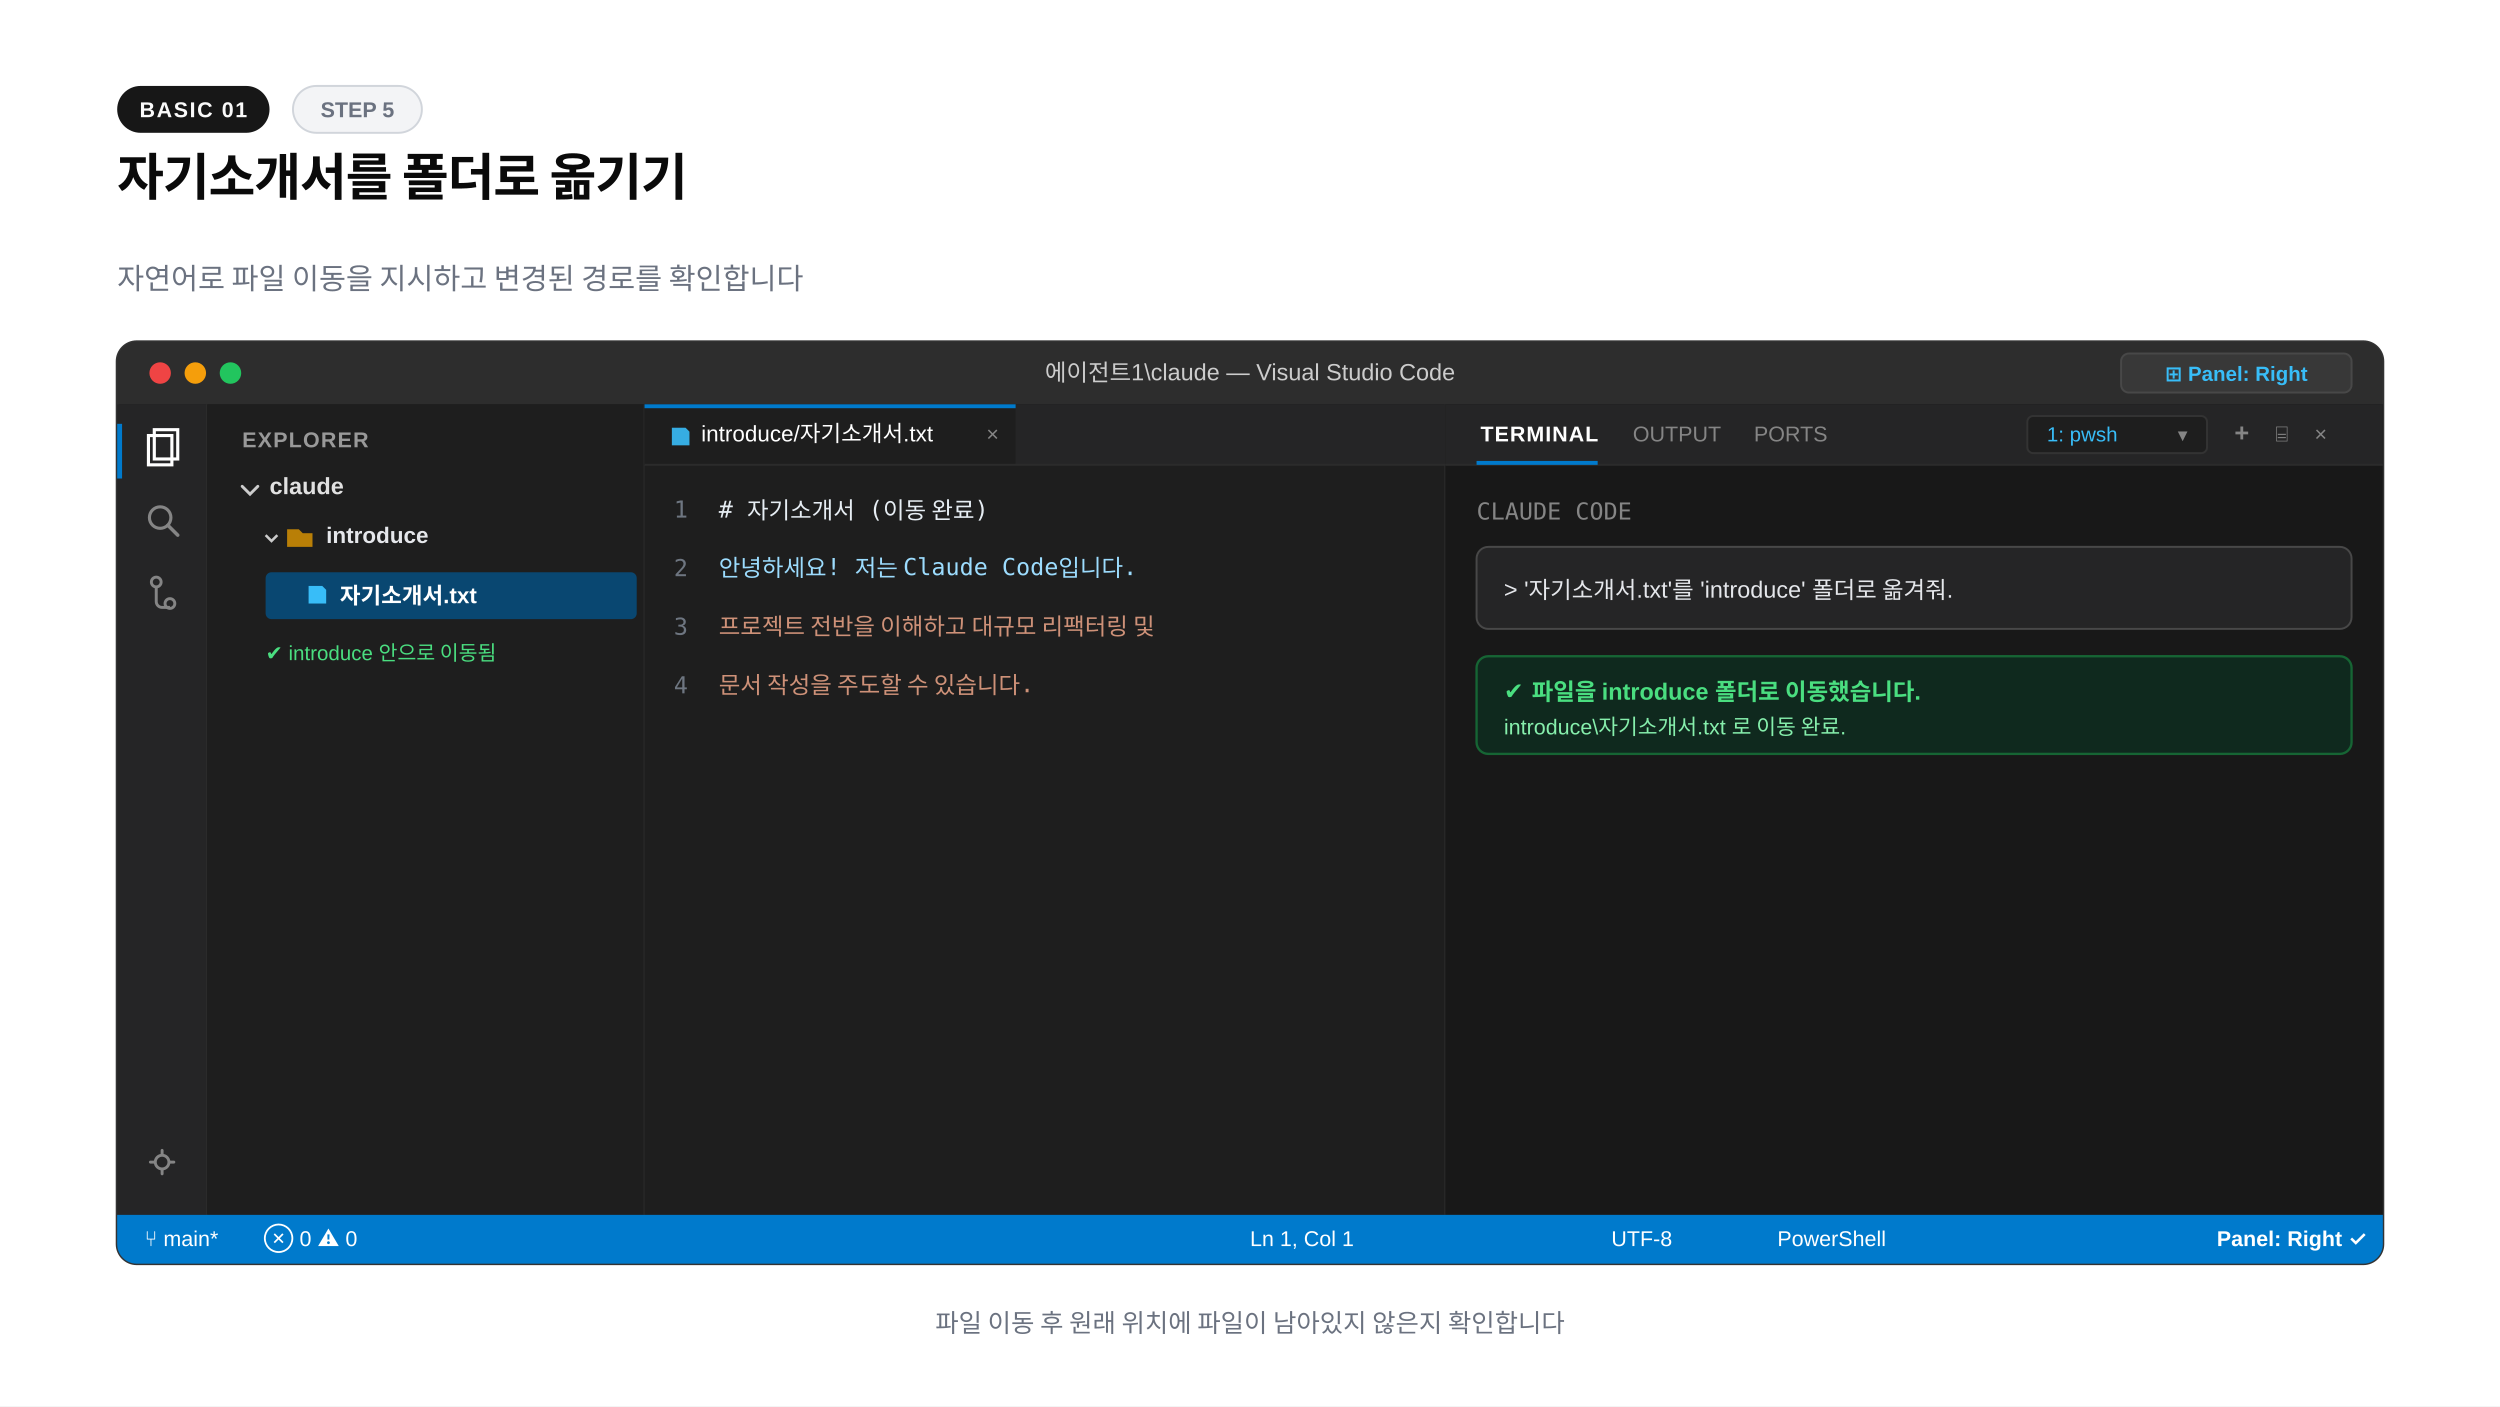
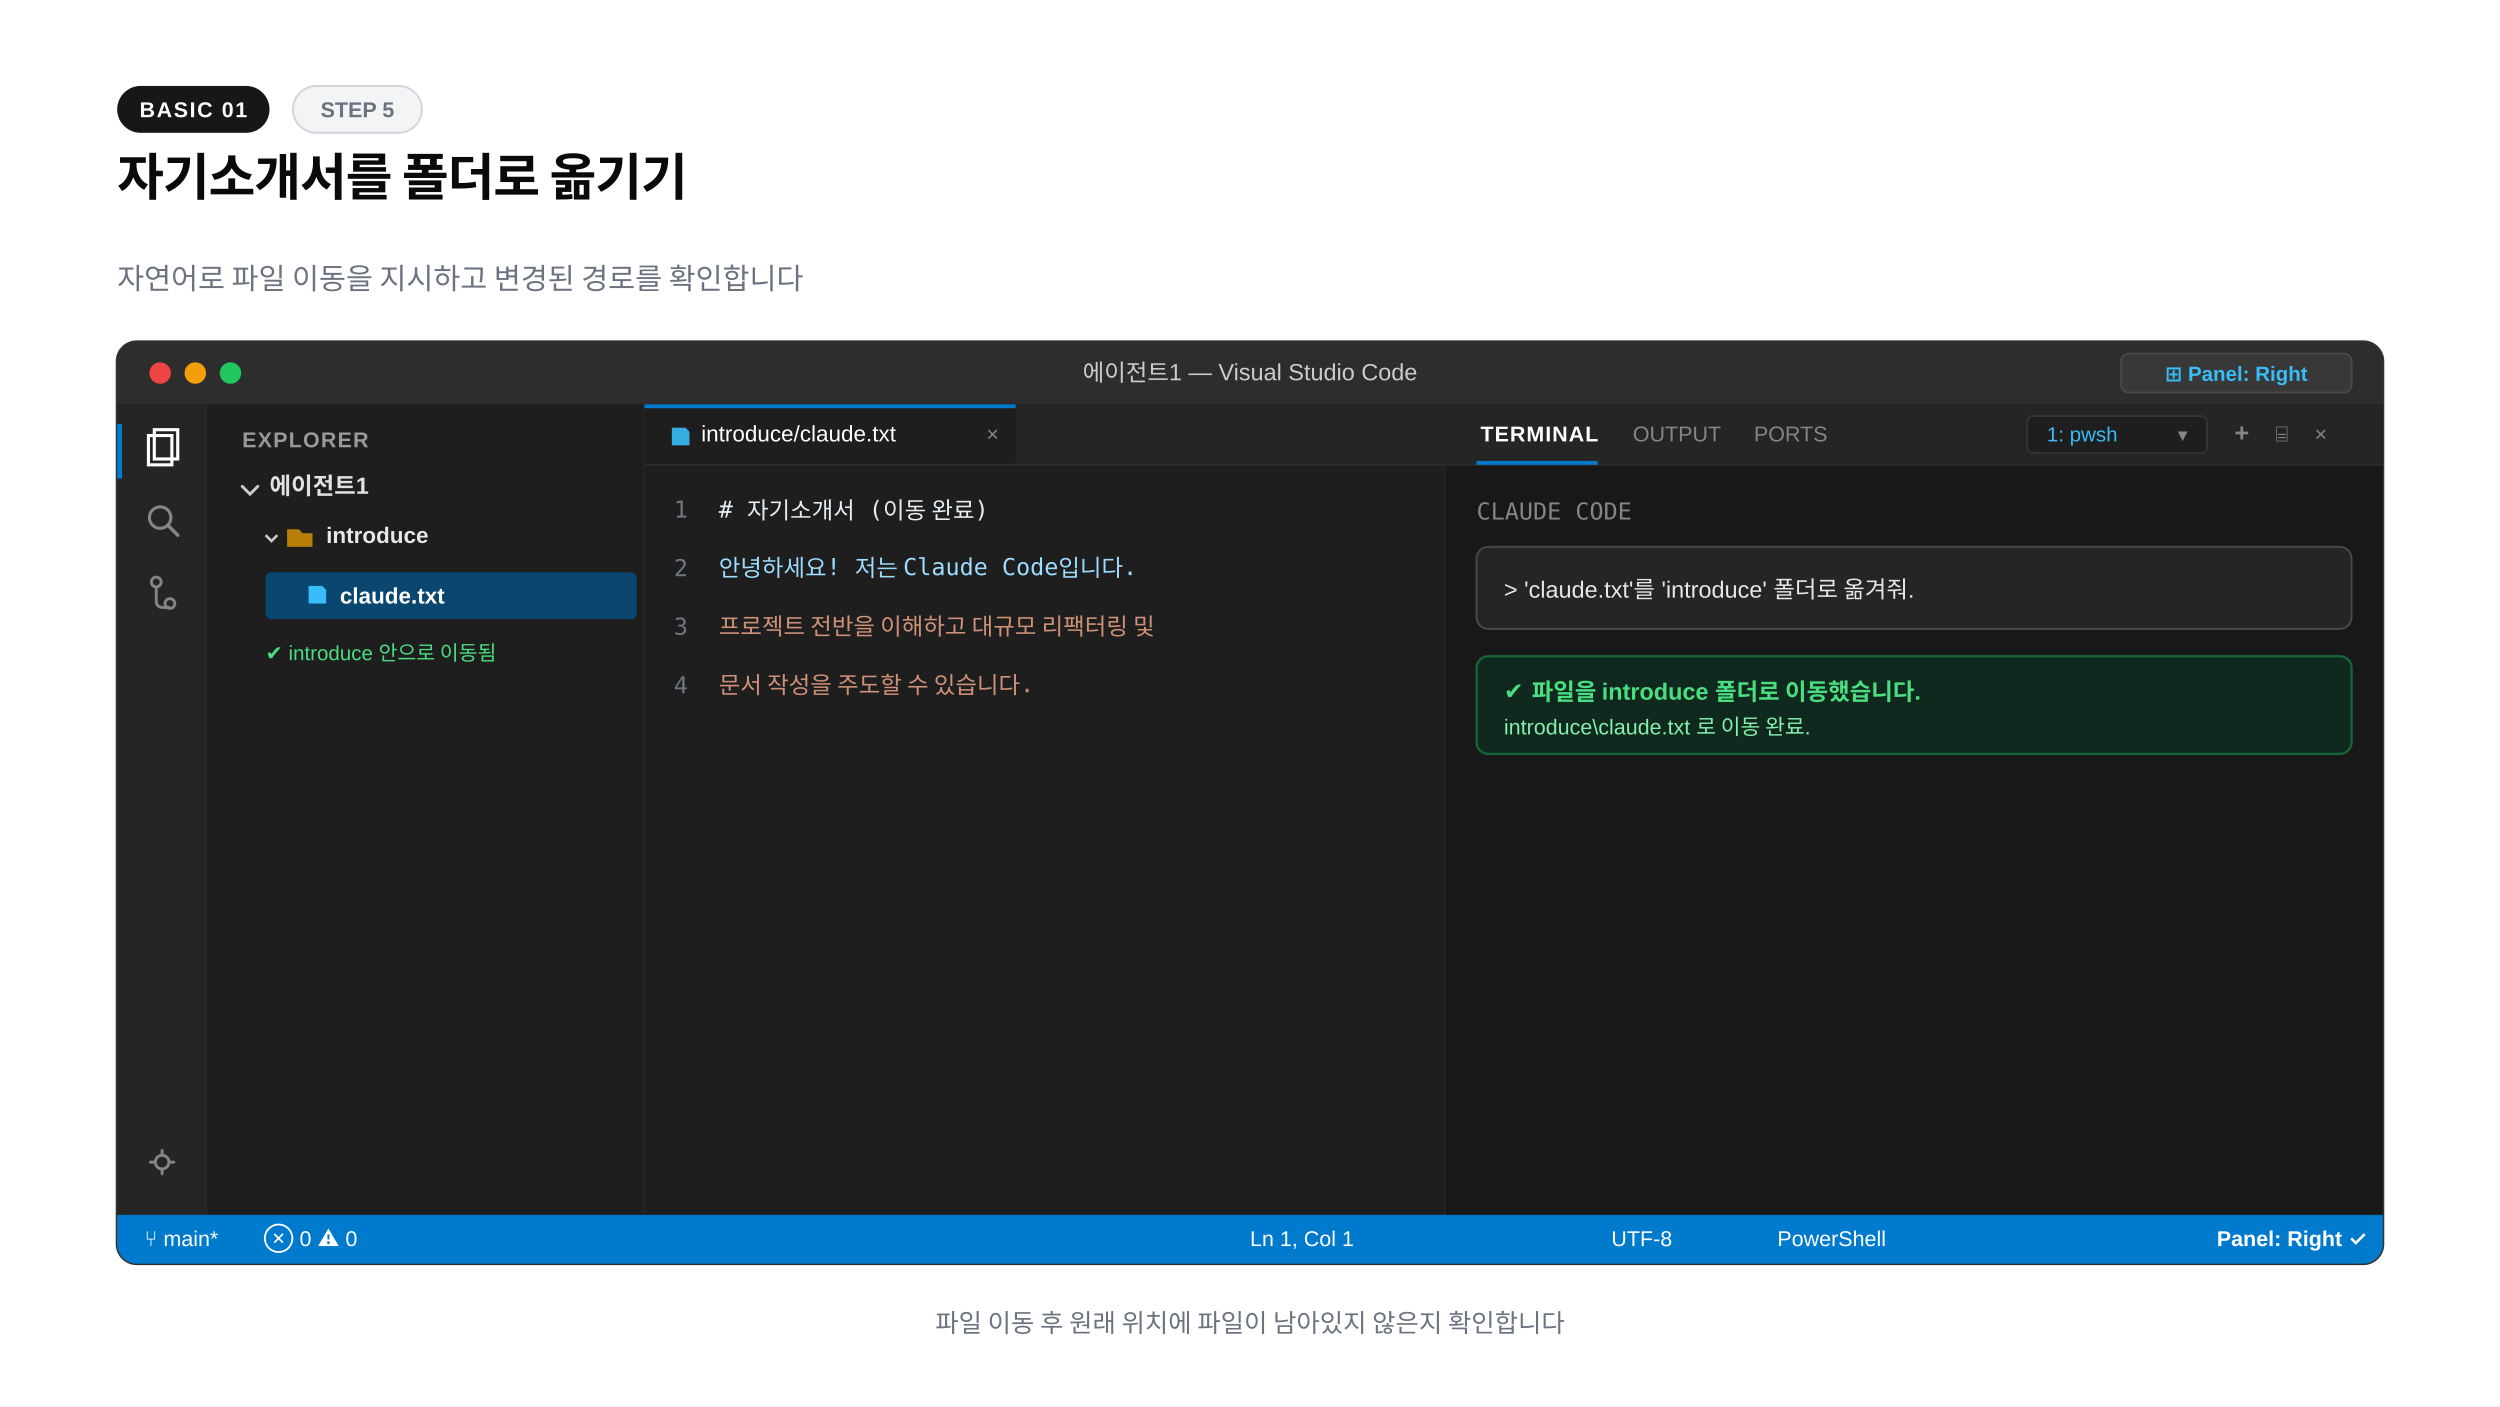
<svg xmlns="http://www.w3.org/2000/svg" width="1280" height="720" viewBox="0 0 1280 720">
  <rect width="1280" height="720" fill="#ffffff" />
  <rect x="60" y="44" width="78" height="24" rx="12" fill="#171717" />
  <text x="99" y="60" text-anchor="middle" font-family="-apple-system,BlinkMacSystemFont,'Segoe UI',Arial,sans-serif" font-size="11" font-weight="600" fill="#fafafa" letter-spacing="0.8">BASIC 01</text>
  <rect x="150" y="44" width="66" height="24" rx="12" fill="#f3f4f6" stroke="#d1d5db" stroke-width="1" />
  <text x="183" y="60" text-anchor="middle" font-family="-apple-system,BlinkMacSystemFont,'Segoe UI',Arial,sans-serif" font-size="11" font-weight="600" fill="#6b7280">STEP 5</text>
  <text x="60" y="100" font-family="-apple-system,BlinkMacSystemFont,'Segoe UI',Arial,sans-serif" font-size="26" font-weight="800" fill="#0a0a0a" letter-spacing="-0.02em">자기소개서를 폴더로 옮기기</text>
  <text x="60" y="148" font-family="-apple-system,BlinkMacSystemFont,'Segoe UI',Arial,sans-serif" font-size="15" fill="#6b7280">자연어로 파일 이동을 지시하고 변경된 경로를 확인합니다</text>
  <rect x="60" y="175" width="1160" height="472" rx="10" fill="#1e1e1e" stroke="#333333" stroke-width="1.5" />
  <path d="M60 185a10 10 0 0 1 10-10h1140a10 10 0 0 1 10 10v22H60z" fill="#2d2d2d" />
  <circle cx="82" cy="191" r="5.5" fill="#ef4444" />
  <circle cx="100" cy="191" r="5.5" fill="#f59e0b" />
  <circle cx="118" cy="191" r="5.5" fill="#22c55e" />
-   <text x="640" y="195" text-anchor="middle" font-family="-apple-system,BlinkMacSystemFont,'Segoe UI',Arial,sans-serif" font-size="12" font-weight="500" fill="#cccccc">에이전트1\claude — Visual Studio Code</text>
+   <text x="640" y="195" text-anchor="middle" font-family="-apple-system,BlinkMacSystemFont,'Segoe UI',Arial,sans-serif" font-size="12" font-weight="500" fill="#cccccc">에이전트1 — Visual Studio Code</text>
  <rect x="1086" y="181" width="118" height="20" rx="4" fill="#383838" stroke="#484848" stroke-width="1" />
  <text x="1145" y="195" text-anchor="middle" font-family="-apple-system,BlinkMacSystemFont,'Segoe UI',Arial,sans-serif" font-size="10.5" font-weight="600" fill="#38bdf8">⊞ Panel: Right</text>
  <rect x="60" y="207" width="46" height="415" fill="#252526" />
  <line x1="106" y1="207" x2="106" y2="622" stroke="#2b2b2b" stroke-width="1" />
  <rect x="60" y="217" width="2.5" height="28" fill="#007acc" />
  <path d="M76 223h12v15H76z" fill="none" stroke="#ffffff" stroke-width="1.6" />
  <path d="M79 220h12v15H79z" fill="none" stroke="#ffffff" stroke-width="1.6" />
  <circle cx="82" cy="265" r="5.5" fill="none" stroke="#858585" stroke-width="1.6" />
  <line x1="86" y1="269" x2="91" y2="274" stroke="#858585" stroke-width="1.8" stroke-linecap="round" />
  <circle cx="80" cy="298" r="2.5" fill="none" stroke="#858585" stroke-width="1.5" />
  <circle cx="87" cy="309" r="2.5" fill="none" stroke="#858585" stroke-width="1.5" />
  <path d="M80 300v8a3 3 0 0 0 3 3h4" fill="none" stroke="#858585" stroke-width="1.5" />
  <circle cx="83" cy="595" r="3.5" fill="none" stroke="#858585" stroke-width="1.5" />
  <path d="M83 589v2M83 599v2M77 595h2M87 595h2" stroke="#858585" stroke-width="1.5" stroke-linecap="round" />
  <rect x="106" y="207" width="224" height="415" fill="#1e1e1e" />
  <line x1="330" y1="207" x2="330" y2="622" stroke="#2b2b2b" stroke-width="1" />
  <text x="124" y="229" font-family="-apple-system,BlinkMacSystemFont,'Segoe UI',Arial,sans-serif" font-size="11" font-weight="700" fill="#999999" letter-spacing="0.6">EXPLORER</text>
  <path d="M124 249l4 4 4-4" fill="none" stroke="#cccccc" stroke-width="1.5" stroke-linecap="round" />
-   <text x="138" y="253" font-family="-apple-system,BlinkMacSystemFont,'Segoe UI',Arial,sans-serif" font-size="12" font-weight="700" fill="#e1e1e1">claude</text>
+   <text x="138" y="253" font-family="-apple-system,BlinkMacSystemFont,'Segoe UI',Arial,sans-serif" font-size="12" font-weight="700" fill="#e1e1e1">에이전트1</text>
  <path d="M136 274l3 3 3-3" fill="none" stroke="#cccccc" stroke-width="1.3" />
  <path d="M147 271h6l2 2h5v7h-13z" fill="#ca8a04" opacity="0.9" />
  <text x="167" y="278" font-family="-apple-system,BlinkMacSystemFont,'Segoe UI',Arial,sans-serif" font-size="11.5" font-weight="700" fill="#e5e7eb">introduce</text>
  <rect x="136" y="293" width="190" height="24" rx="3" fill="#094771" />
  <path d="M158 300h7l2 2v7h-9z" fill="#38bdf8" />
-   <text x="174" y="309" font-family="-apple-system,BlinkMacSystemFont,'Segoe UI',Arial,sans-serif" font-size="11.5" font-weight="600" fill="#ffffff">자기소개서.txt</text>
+   <text x="174" y="309" font-family="-apple-system,BlinkMacSystemFont,'Segoe UI',Arial,sans-serif" font-size="11.5" font-weight="600" fill="#ffffff">claude.txt</text>
  <text x="136" y="338" font-family="-apple-system,BlinkMacSystemFont,'Segoe UI',Arial,sans-serif" font-size="10.5" fill="#4ade80">✔ introduce 안으로 이동됨</text>
  <rect x="330" y="207" width="410" height="415" fill="#1e1e1e" />
  <line x1="740" y1="207" x2="740" y2="622" stroke="#2b2b2b" stroke-width="1" />
  <rect x="330" y="207" width="410" height="31" fill="#252526" />
  <rect x="330" y="207" width="190" height="31" fill="#1e1e1e" />
  <rect x="330" y="207" width="190" height="2" fill="#007acc" />
  <path d="M344 219h7l2 2v7h-9z" fill="#38bdf8" opacity="0.9" />
-   <text x="359" y="226" font-family="-apple-system,BlinkMacSystemFont,'Segoe UI',Arial,sans-serif" font-size="11.5" fill="#ffffff">introduce/자기소개서.txt</text>
+   <text x="359" y="226" font-family="-apple-system,BlinkMacSystemFont,'Segoe UI',Arial,sans-serif" font-size="11.5" fill="#ffffff">introduce/claude.txt</text>
  <text x="505" y="226" font-family="-apple-system,BlinkMacSystemFont,'Segoe UI',Arial,sans-serif" font-size="11" fill="#858585">×</text>
  <line x1="330" y1="238" x2="740" y2="238" stroke="#2b2b2b" stroke-width="1" />
  <g font-family="Consolas,monospace" font-size="12">
    <text x="345" y="265" fill="#6e7681">1</text>
    <text x="368" y="265" fill="#e6edf3"># 자기소개서 (이동 완료)</text>
    <text x="345" y="295" fill="#6e7681">2</text>
    <text x="368" y="295" fill="#9cdcfe">안녕하세요! 저는 Claude Code입니다.</text>
    <text x="345" y="325" fill="#6e7681">3</text>
    <text x="368" y="325" fill="#ce9178">프로젝트 전반을 이해하고 대규모 리팩터링 및</text>
    <text x="345" y="355" fill="#6e7681">4</text>
    <text x="368" y="355" fill="#ce9178">문서 작성을 주도할 수 있습니다.</text>
  </g>
  <rect x="740" y="207" width="480" height="415" fill="#181818" />
  <rect x="740" y="207" width="480" height="31" fill="#252526" />
  <line x1="740" y1="238" x2="1220" y2="238" stroke="#2b2b2b" stroke-width="1" />
  <text x="758" y="226" font-family="-apple-system,BlinkMacSystemFont,'Segoe UI',Arial,sans-serif" font-size="11" font-weight="700" fill="#ffffff" letter-spacing="0.5">TERMINAL</text>
  <rect x="756" y="236" width="62" height="2" fill="#007acc" />
  <text x="836" y="226" font-family="-apple-system,BlinkMacSystemFont,'Segoe UI',Arial,sans-serif" font-size="11" fill="#858585">OUTPUT</text>
  <text x="898" y="226" font-family="-apple-system,BlinkMacSystemFont,'Segoe UI',Arial,sans-serif" font-size="11" fill="#858585">PORTS</text>
  <rect x="1038" y="213" width="92" height="19" rx="3" fill="#1e1e1e" stroke="#333333" stroke-width="1" />
  <text x="1048" y="226" font-family="-apple-system,BlinkMacSystemFont,'Segoe UI',Arial,sans-serif" font-size="10.5" fill="#38bdf8">1: pwsh</text>
  <text x="1115" y="226" font-family="-apple-system,BlinkMacSystemFont,'Segoe UI',Arial,sans-serif" font-size="10" fill="#858585">▾</text>
  <text x="1144" y="226" font-family="-apple-system,BlinkMacSystemFont,'Segoe UI',Arial,sans-serif" font-size="13" font-weight="700" fill="#858585">+</text>
  <text x="1165" y="226" font-family="-apple-system,BlinkMacSystemFont,'Segoe UI',Arial,sans-serif" font-size="11" fill="#858585">⌸</text>
  <text x="1185" y="226" font-family="-apple-system,BlinkMacSystemFont,'Segoe UI',Arial,sans-serif" font-size="11" fill="#858585">×</text>
  <g font-family="Consolas,monospace" font-size="12">
    <text x="756" y="266" fill="#858585">CLAUDE CODE</text>
    <rect x="756" y="280" width="448" height="42" rx="6" fill="#252526" stroke="#484848" />
-     <text x="770" y="306" fill="#e5e7eb" font-family="-apple-system,BlinkMacSystemFont,'Segoe UI',Arial,sans-serif" font-size="12">&gt; '자기소개서.txt'를 'introduce' 폴더로 옮겨줘.</text>
+     <text x="770" y="306" fill="#e5e7eb" font-family="-apple-system,BlinkMacSystemFont,'Segoe UI',Arial,sans-serif" font-size="12">&gt; 'claude.txt'를 'introduce' 폴더로 옮겨줘.</text>
    <rect x="756" y="336" width="448" height="50" rx="6" fill="#0f291e" stroke="#166534" stroke-width="1.2" />
    <text x="770" y="358" fill="#4ade80" font-family="-apple-system,BlinkMacSystemFont,'Segoe UI',Arial,sans-serif" font-size="12" font-weight="700">✔ 파일을 introduce 폴더로 이동했습니다.</text>
-     <text x="770" y="376" fill="#86efac" font-family="-apple-system,BlinkMacSystemFont,'Segoe UI',Arial,sans-serif" font-size="11">introduce\자기소개서.txt 로 이동 완료.</text>
+     <text x="770" y="376" fill="#86efac" font-family="-apple-system,BlinkMacSystemFont,'Segoe UI',Arial,sans-serif" font-size="11">introduce\claude.txt 로 이동 완료.</text>
  </g>
  <path d="M60 622h1160v15a10 10 0 0 1-10 10H70a10 10 0 0 1-10-10z" fill="#007acc" />
  <text x="74" y="638" font-family="-apple-system,BlinkMacSystemFont,'Segoe UI',Arial,sans-serif" font-size="11" font-weight="500" fill="#ffffff">⑂ main*</text>
  <text x="135" y="638" font-family="-apple-system,BlinkMacSystemFont,'Segoe UI',Arial,sans-serif" font-size="11" fill="#ffffff">⊗ 0  ⚠ 0</text>
  <text x="640" y="638" font-family="-apple-system,BlinkMacSystemFont,'Segoe UI',Arial,sans-serif" font-size="11" fill="#ffffff">Ln 1, Col 1</text>
  <text x="825" y="638" font-family="-apple-system,BlinkMacSystemFont,'Segoe UI',Arial,sans-serif" font-size="11" fill="#ffffff">UTF-8</text>
  <text x="910" y="638" font-family="-apple-system,BlinkMacSystemFont,'Segoe UI',Arial,sans-serif" font-size="11" fill="#ffffff">PowerShell</text>
  <text x="1135" y="638" font-family="-apple-system,BlinkMacSystemFont,'Segoe UI',Arial,sans-serif" font-size="11" font-weight="600" fill="#ffffff">Panel: Right ✓</text>
  <text x="640" y="682" text-anchor="middle" font-family="-apple-system,BlinkMacSystemFont,'Segoe UI',Arial,sans-serif" font-size="13" font-weight="500" fill="#6b7280">파일 이동 후 원래 위치에 파일이 남아있지 않은지 확인합니다</text>
</svg>
